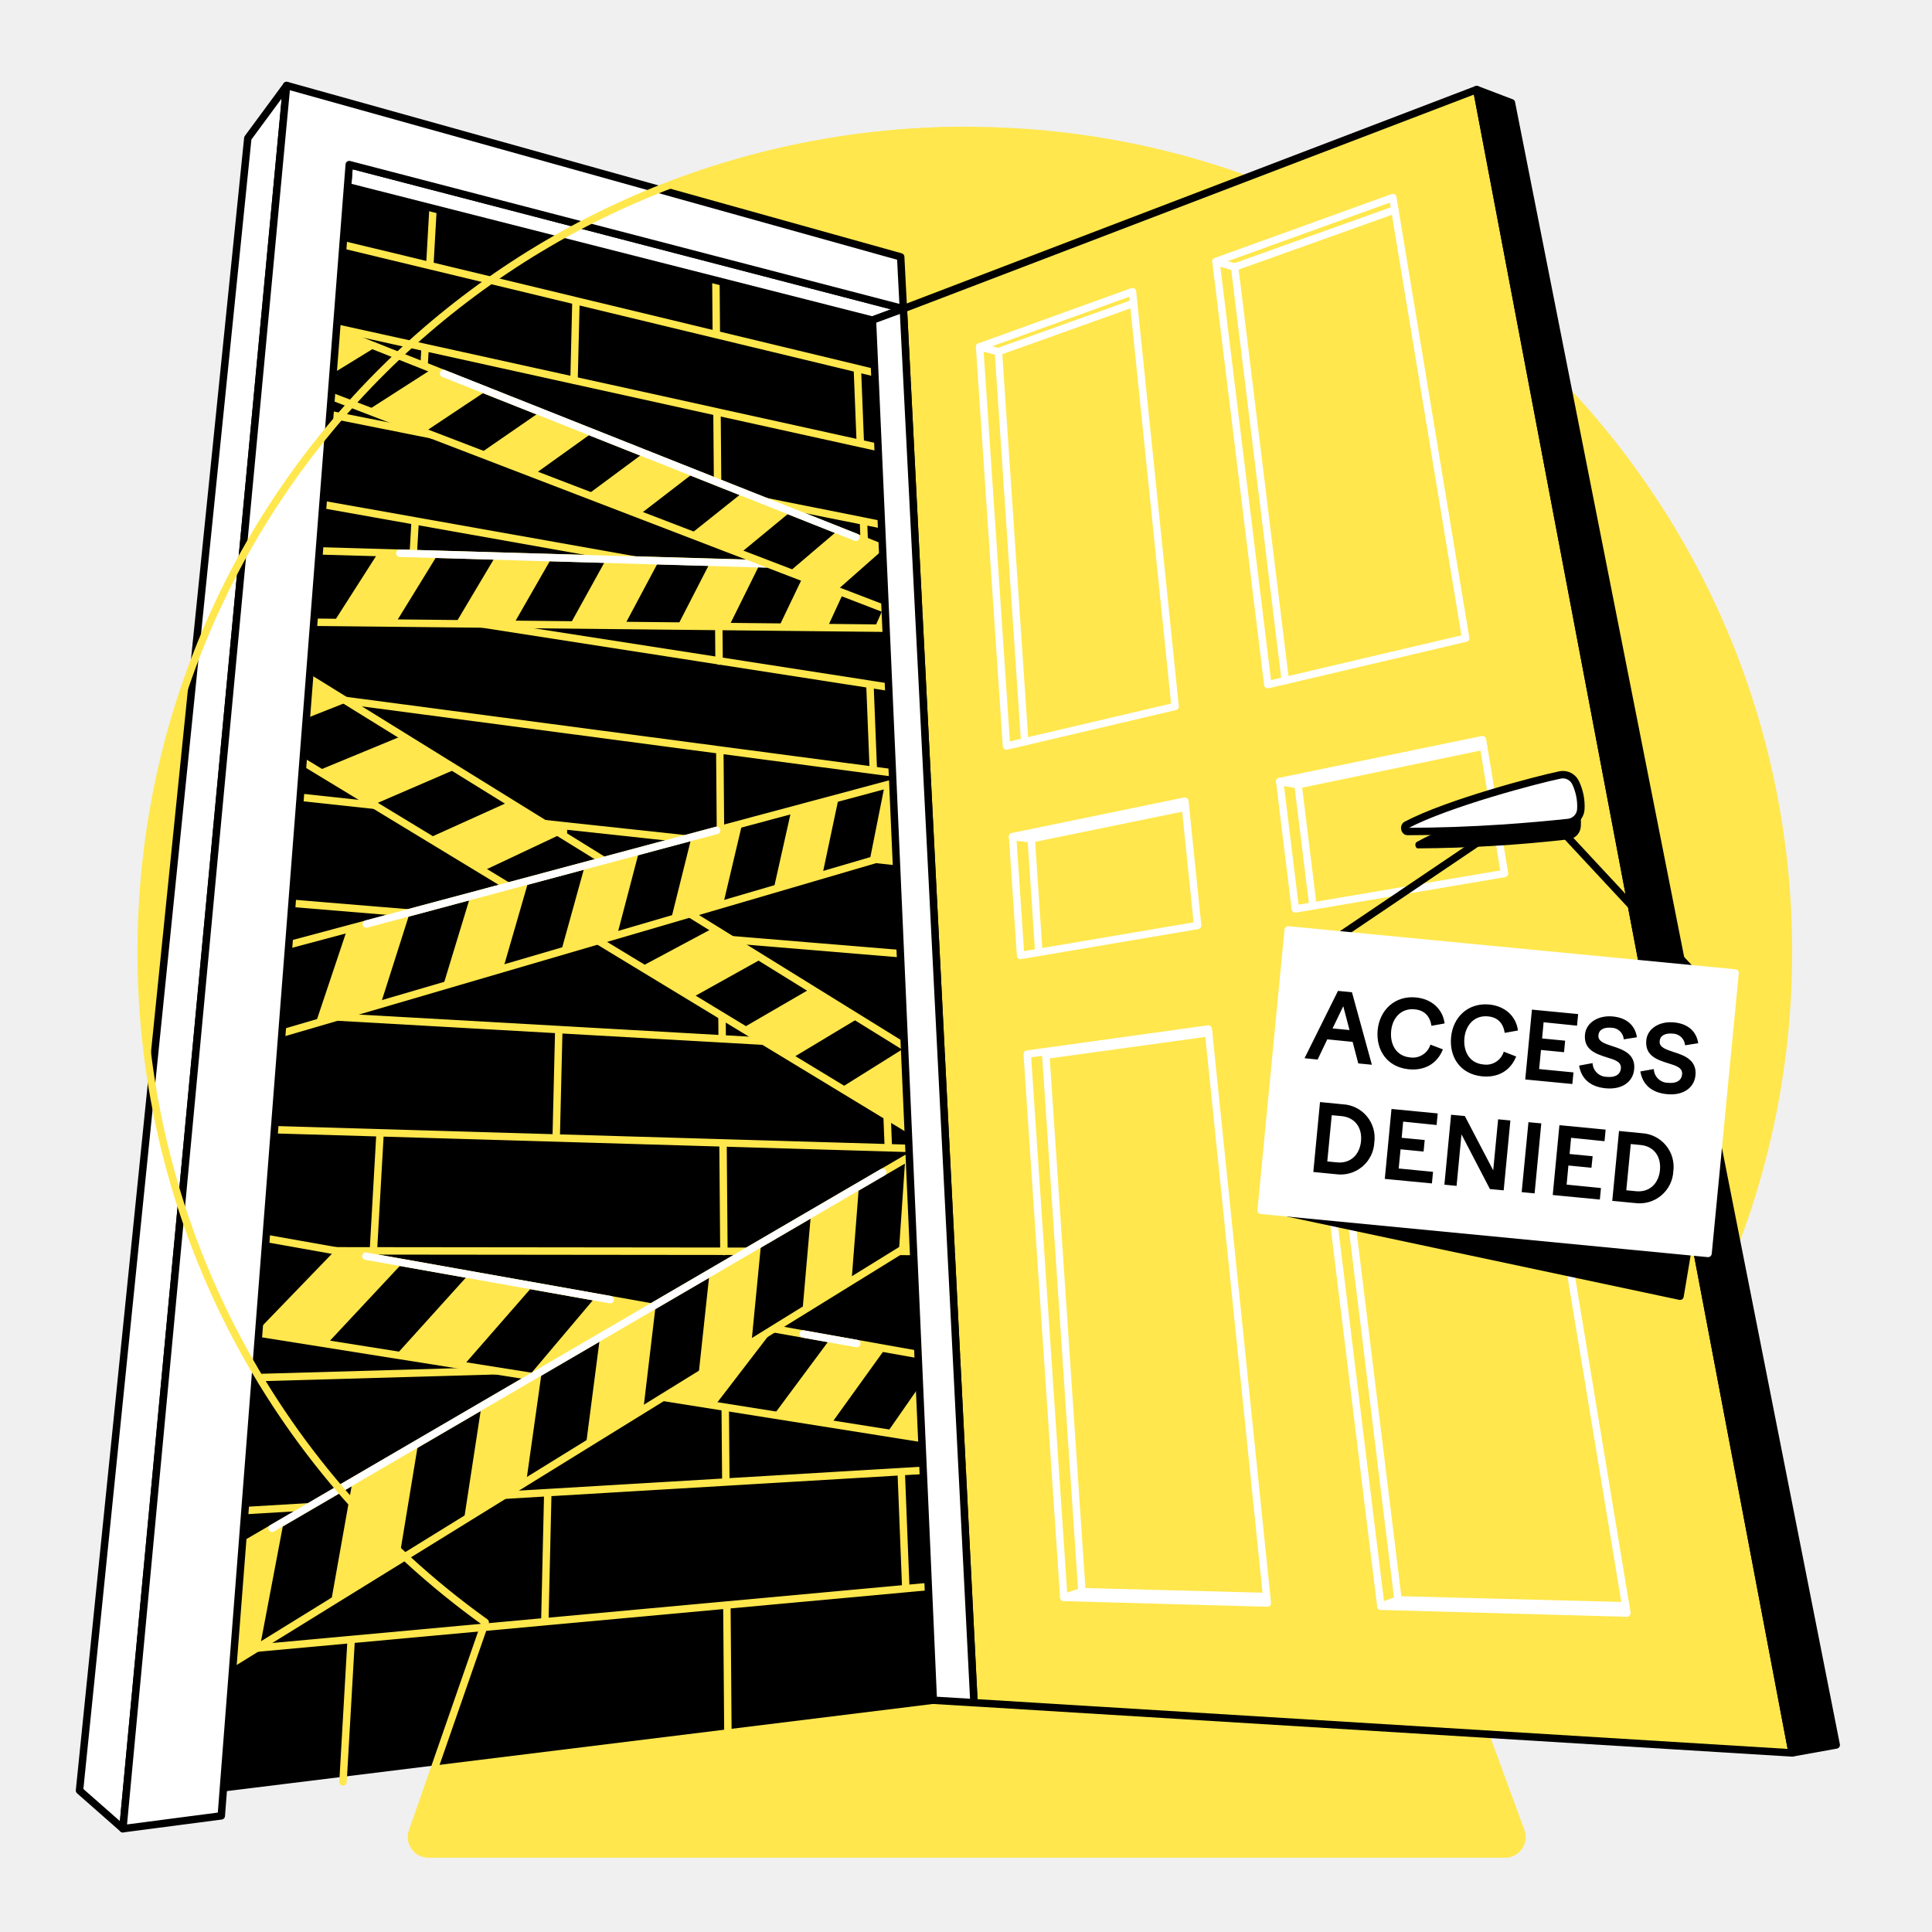
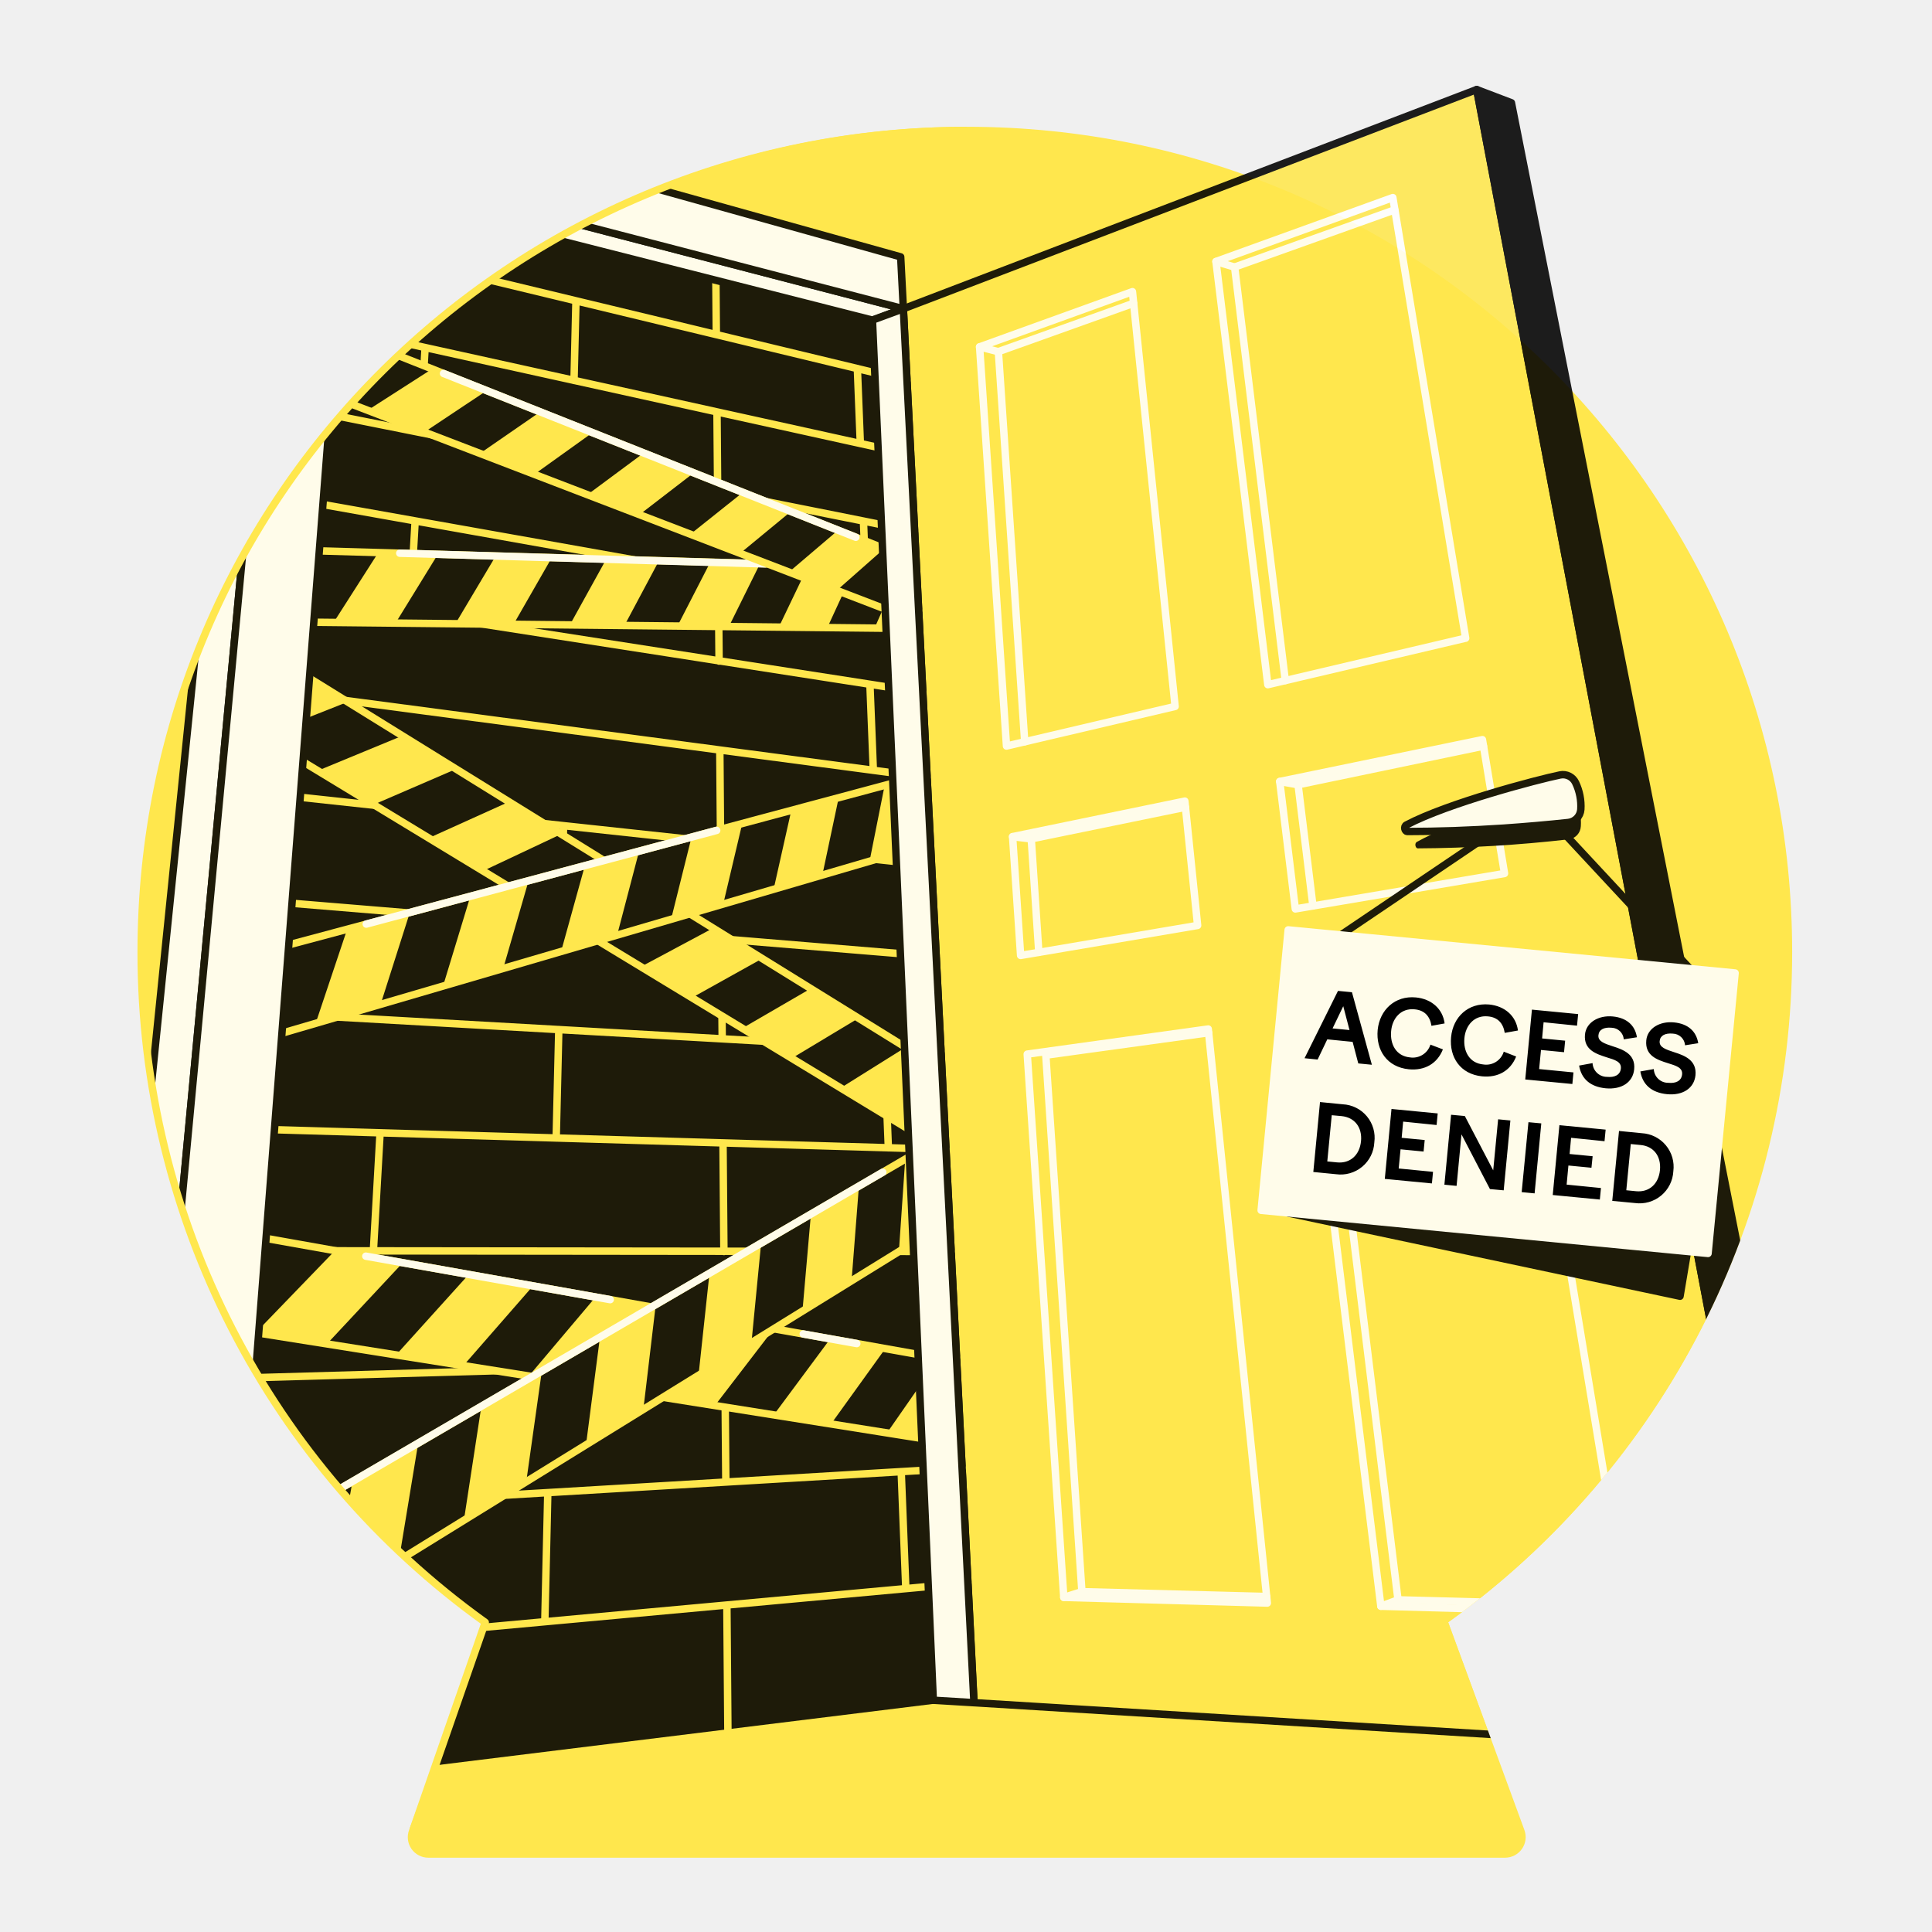
<svg xmlns="http://www.w3.org/2000/svg" width="260" height="260" viewBox="0 0 260 260" fill="none">
  <path d="M241.18 128.14c0-61.35-49.73-111.08-111.08-111.08S19 66.79 19 128.14a110.89 110.89 0 0 0 46.3 90.19l-10.25 27.95a2.76 2.76 0 0 0 2.59 3.72h144.91a2.77 2.77 0 0 0 2.6-3.72l-10.26-27.96a110.89 110.89 0 0 0 46.29-90.18Z" fill="#FFE74D" />
-   <mask maskUnits="userSpaceOnUse" x="19" y="10" width="223" height="240">
+   <mask id="a" maskUnits="userSpaceOnUse" x="19" y="10" width="223" height="240">
    <path d="M241.18 128.14c0-24.64-8.03-47.4-21.6-65.83-7.86-10.67-.79-42.27-11.89-49.55-10.63-9.95-38.88 10.44-51.36 7.42a111.36 111.36 0 0 0-26.23-3.12C68.75 17.06 19 66.79 19 128.14a110.89 110.89 0 0 0 46.3 90.19l-10.25 27.95a2.76 2.76 0 0 0 2.59 3.72h144.91a2.77 2.77 0 0 0 2.6-3.72l-10.26-27.96a110.89 110.89 0 0 0 46.29-90.18Z" fill="#FFE74D" />
  </mask>
  <g mask="url(#a)">
    <path d="m47 22.15 74.57 19.4 4.03 187.25-95.53 11.79L47 22.15Z" fill="#000" stroke="#000" stroke-linecap="round" stroke-linejoin="round" />
    <path d="m16.54 246.1-5.84-5.14L33.35 18.59l5.22-7.08-22.03 234.6Z" fill="#fff" stroke="#000" stroke-linecap="round" stroke-linejoin="round" />
    <path d="m121.57 41.55 77.16-29.5 42.45 223.85-110.1-6.76-9.51-187.6Z" fill="#FFE74D" stroke="#000" stroke-linecap="round" stroke-linejoin="round" />
    <path d="m241.18 235.9 5.93-1.07-43.71-221-4.67-1.78 42.45 223.85Z" fill="#000" stroke="#000" stroke-linecap="round" stroke-linejoin="round" />
    <path d="m46.16 32.93 75.9 18.28M45.29 44.14l77.27 17.04M44.39 55.78l78.7 15.72M43.45 67.89l80.18 14.27M42.48 80.49l81.7 12.7M41.46 93.6l83.3 11.02M40.4 107.29l84.96 9.17M39.3 121.56l86.69 7.18M38.14 136.46l88.5 5.01M36.93 152.03l90.37 2.66M35.67 168.32l92.33.1M34.35 185.4l94.37-2.7M32.96 203.29l96.52-5.73M130.26 213.02l-98.75 9.06M115.78 59.69l-.4-10.1M116.63 80.92l-.43-10.8M117.53 103.67l-.46-11.58M119.55 154.47l-.53-13.43M121.9 213.79l-.62-15.75M96.4 45.03l-.08-10.05M96.58 66.2l-.09-10.77M96.77 88.97l-.1-11.6M96.97 113.4l-.1-12.47M97.19 139.8l-.12-13.45M97.42 168.42l-.12-14.61M97.68 199.44l-.13-15.85M97.96 233.3l-.14-17.3M77.25 51.2l.26-10.72M75.53 124.56l.31-13.44M74.85 153.15l.35-14.6M73.32 218.24l.4-17.37M57.84 35.75l.6-10.63M56.55 58.21l.66-11.44M55.16 82.46l.71-12.36M50.25 168.32l.9-15.87M46.16 239.8l1.1-19.17" stroke="#FFE74D" stroke-linecap="round" stroke-linejoin="round" />
    <path d="m121.57 41.55-4.16 1.53-70.64-17.96.23-2.97 74.57 19.4Z" fill="#fff" stroke="#000" stroke-linecap="round" stroke-linejoin="round" />
    <path d="m158.14 95.07-22.69 5.33-3.62-53.72 20.57-7.43 5.74 55.82ZM197.24 85.88l-26.62 6.26-6.98-56.95 23.8-8.6 9.8 59.3ZM170.55 215.73l-27.39-.76-4.92-73.11 24.36-3.38 7.95 77.25ZM218.94 217.08l-33.11-.92-9.76-79.56 28.9-4 13.97 84.48ZM161.17 124.54l-23.82 4.04-1.08-15.99 23.18-4.78 1.72 16.73ZM202.47 117.55l-28.15 4.77-2.1-17.15 27.28-5.63 2.97 18Z" stroke="#fff" stroke-linecap="round" stroke-linejoin="round" />
    <path d="m137.9 99.82-3.54-52.5 18.2-6.51M172.97 91.59l-6.82-55.65 21.55-7.7M170.46 214.85l-24.86-.65-4.86-72.2 21.91-3.02M188.14 215.3l-9.63-78.51 26.54-3.66-.09-.53M139.8 128.16l-1.02-15.27 20.76-4.26M176.69 121.91l-2-16.3 24.95-5.2" stroke="#fff" stroke-linecap="round" stroke-linejoin="round" />
    <path d="m218.77 216.1-30.63-.8-2.31.86M131.83 46.68l2.53.65M163.64 35.2l2.5.74M136.27 112.6l2.51.29M172.22 105.17l2.47.44M145.6 214.2l-2.44.77" stroke="#fff" stroke-linecap="round" stroke-linejoin="round" />
    <path d="M212.74 111.2a1.85 1.85 0 0 1-1.59 1.75 186.85 186.85 0 0 1-20.36 1.22c-.28 0-.5-.66-.1-.88 5.23-2.94 16.61-6.12 19.42-6.73a1.77 1.77 0 0 1 1.98 1.05 7.5 7.5 0 0 1 .65 3.6Z" fill="#000" />
    <path d="m173.35 163.24 52.74 11.2 1.01-6.02-53.75-5.18Z" fill="#000" stroke="#000" stroke-linecap="round" stroke-linejoin="round" />
    <path d="m176.13 128.74 30.58-20.65 23.67 25.44" stroke="#000" stroke-linecap="round" stroke-linejoin="round" />
    <path d="M212.74 108.94a1.9 1.9 0 0 1-1.7 1.75c-2.8.3-5.7.55-8.7.76-4.53.3-8.85.45-12.96.45-.3 0-.53-.66-.11-.88 5.56-2.94 17.68-6.12 20.67-6.73a1.89 1.89 0 0 1 2.1 1.05 7.31 7.31 0 0 1 .7 3.6Z" fill="#fff" stroke="#000" stroke-linecap="round" stroke-linejoin="round" />
    <path d="m233.5 130.94-60.14-5.8-3.64 37.74 60.14 5.8 3.64-37.74Z" fill="#fff" stroke="#fff" stroke-linecap="round" stroke-linejoin="round" />
    <path d="m119.85 84.55-78.4-.82.7-9.62 77.34 2.23.36 8.21Z" fill="#FFE74D" />
    <path d="m44.9 83.76-3.45-.03.7-9.62h.47l8.29.25-6.01 9.4ZM61.3 83.93l-8.07-.08 5.7-9.26 7.79.22-5.43 9.12ZM76.69 84.1l-7.58-.08 5.16-9 7.32.22-4.9 8.86ZM91.17 84.25l-7.13-.08 4.65-8.72 6.9.2-4.42 8.6ZM104.81 84.4l-6.72-.08 4.2-8.48 6.52.2-4 8.35ZM117.69 84.53l-6.35-.07 3.8-8.24 4.35.12.16 3.76-1.96 4.43Z" fill="#000" />
    <path d="m119.85 84.55-78.4-.82M42.15 74.11l77.34 2.23" stroke="#FFE74D" stroke-linecap="round" stroke-linejoin="round" />
    <path d="m122.9 152.34-82.95-50.33.94-11.2 81.51 50.46.5 11.07Z" fill="#FFE74D" />
    <path d="m42.76 103.71-2.8-1.7.41-5.01 6.42-2.54 7.35 4.56-11.38 4.7ZM57.7 112.78l-7.41-4.5 11.09-4.79 7.12 4.41-10.8 4.88ZM72.2 121.57l-7.2-4.36 10.52-4.96 6.92 4.28-10.24 5.04ZM86.25 130.1l-6.98-4.23 9.98-5.12 6.72 4.15-9.72 5.2ZM99.89 138.38l-6.77-4.11 9.46-5.27 6.53 4.03-9.22 5.35ZM113.13 146.41l-6.57-3.99 8.98-5.4 6.33 3.92-8.74 5.47Z" fill="#000" />
    <path d="m40.89 90.81 81.51 50.46M122.9 152.34l-82.95-50.33" stroke="#FFE74D" stroke-linecap="round" stroke-linejoin="round" />
    <path d="m124.76 193.69-90.84-14.43 1-12.75 89.34 15.9.5 11.28Z" fill="#FFE74D" />
    <path d="m34.42 179.34-.5-.08 1-12.75.75.13 9.4 1.67-10.65 11.03ZM53.3 182.34l-9.3-1.48 10.2-10.92 8.88 1.57-9.78 10.83ZM71.17 185.18l-8.81-1.4 9.37-10.73 8.42 1.5-8.98 10.63ZM88.08 187.86l-8.34-1.32L88.36 176l7.99 1.43-8.27 10.42ZM104.13 190.41l-7.92-1.26 7.93-10.33 7.59 1.35-7.6 10.24ZM119.37 192.83l-7.53-1.2 7.3-10.14 5.11.91.15 3.2-5.03 7.23Z" fill="#000" />
    <path d="m124.76 193.69-90.84-14.43M34.93 166.5l89.32 15.9" stroke="#FFE74D" stroke-linecap="round" stroke-linejoin="round" />
    <path d="M121.21 114.67 37.07 139.3l.88-11.9 82.83-22.17.43 9.44Z" fill="#FFE74D" />
    <path d="m42.48 137.71-5.4 1.59.87-11.9 8.77-2.35-4.24 12.66ZM59.62 132.7l-8.4 2.46 3.94-12.37 8.14-2.18-3.68 12.09ZM75.52 128.04l-7.8 2.29 3.42-11.82 7.57-2.02-3.2 11.55ZM90.31 123.71l-7.26 2.13 2.96-11.3 7.06-1.9-2.76 11.07ZM104.11 119.67l-6.78 1.99 2.56-10.84 6.6-1.76-2.38 10.61ZM117.02 115.9l-6.35 1.85 2.2-10.4 6.18-1.65-2.03 10.2Z" fill="#000" />
    <path d="m37.95 127.4 82.83-22.17" stroke="#FFE74D" stroke-linecap="round" stroke-linejoin="round" />
    <path d="m49.29 124.36 47.16-12.61M108.1 179.52l7.2 1.29M49.23 169.05l32.89 5.85M53.8 74.45 103 75.89" stroke="#fff" stroke-linecap="round" stroke-linejoin="round" />
    <path d="m123.55 166.83-93.48 57.75 1.55-15.99 91.42-53.3.51 11.54Z" fill="#FFE74D" />
    <path d="m44.54 215.64-9.54 5.9 3.18-16.78 9.25-5.38-2.89 16.26ZM62.43 204.59l-8.75 5.4 2.6-15.78 8.5-4.95-2.35 15.33ZM78.86 194.44l-8.04 4.97 2.1-14.9 7.82-4.56-1.88 14.5ZM94 185.09l-7.42 4.58 1.67-14.1 7.23-4.22L94 185.1ZM108 176.44l-6.87 4.24 1.3-13.38 6.7-3.9-1.14 13.04ZM120.97 168.42l-6.37 3.94.99-12.73 6.23-3.63-.85 12.42Z" fill="#000" />
    <path d="m31.62 208.6 91.42-53.32" stroke="#FFE74D" stroke-linecap="round" stroke-linejoin="round" />
    <path d="m36.62 205.67 82.18-47.92" stroke="#fff" stroke-linecap="round" stroke-linejoin="round" />
    <path d="M121.21 114.67 37.07 139.3M123.55 166.83l-93.48 57.75" stroke="#FFE74D" stroke-linecap="round" stroke-linejoin="round" />
    <path d="M119.75 82.2 43.8 53.04l.78-8.77 74.79 29.7.37 8.23Z" fill="#FFE74D" />
    <path d="m49.48 55.21-5.62-2.15.19-2.35 6.58-4.04 7.52 2.98-8.67 5.56ZM64.6 61.02l-7.48-2.87 8.38-5.58 7.19 2.86-8.1 5.59ZM79.06 66.57l-7.15-2.74 7.82-5.6 6.9 2.73-7.57 5.61ZM92.9 71.89l-6.84-2.63 7.3-5.62 6.61 2.62-7.06 5.63ZM106.18 76.98l-6.57-2.52 6.83-5.63 6.34 2.53-6.6 5.62ZM118.92 81.88l-6.3-2.43 6.38-5.63.38.15.37 8.23-.83-.32Z" fill="#000" />
    <path d="m44.6 44.27 74.78 29.7M119.75 82.2 43.8 53.04" stroke="#FFE74D" stroke-linecap="round" stroke-linejoin="round" />
    <path d="m59.69 50.26 55.48 22.04" stroke="#fff" stroke-linecap="round" stroke-linejoin="round" />
    <path d="m125.99 128.74 5.08 100.4-5.47-.33-8.19-185.73 4.16-1.53 4.42 87.2Z" fill="#fff" stroke="#000" stroke-linecap="round" stroke-linejoin="round" />
    <path d="m47 22.15 74.57 19.4-.36-6.98L38.57 11.5l-22.03 234.6 13.24-1.73L47 22.16Z" fill="#fff" stroke="#000" stroke-linecap="round" stroke-linejoin="round" />
  </g>
  <path d="M130.1 17.56C68.75 17.56 19 66.79 19 128.14a110.89 110.89 0 0 0 46.3 90.19l-9.72 27.95" stroke="#FFE74D" stroke-linejoin="round" />
  <path d="m180.06 133.35 1.88.18 2.68 9.76-1.83-.18-.76-2.9-3.41-.34-1.3 2.72-1.76-.18 4.5-9.06Zm1.55 5.27-.84-3.21-1.44 2.99 2.28.22ZM190.54 134.23c2.11.2 3.62 1.54 3.87 3.5l-1.77.32c-.2-1.26-.9-2.1-2.27-2.22-1.84-.18-3.02 1.21-3.16 2.96-.15 1.75.67 3.33 2.54 3.51a2.48 2.48 0 0 0 2.75-1.72l1.68.64c-.77 1.93-2.45 2.88-4.58 2.68-2.94-.29-4.45-2.58-4.2-5.29.27-2.7 2.33-4.65 5.14-4.38ZM200.4 135.18c2.12.21 3.62 1.54 3.88 3.5l-1.78.32c-.2-1.26-.9-2.1-2.26-2.22-1.84-.18-3.02 1.21-3.17 2.96-.15 1.75.68 3.34 2.55 3.51a2.47 2.47 0 0 0 2.75-1.72l1.67.65c-.77 1.92-2.44 2.87-4.58 2.67-2.93-.29-4.44-2.57-4.18-5.28.26-2.71 2.3-4.64 5.12-4.39ZM206.16 135.87l6.22.6-.15 1.56-4.5-.46-.2 2.18 3.1.3-.15 1.55-3.1-.3-.25 2.57 4.62.45-.15 1.56-6.34-.61.9-9.4ZM218.52 139.87a1.68 1.68 0 0 0-1.63-1.56c-1.05-.1-1.71.26-1.78 1-.09.86.86 1.14 1.94 1.5 1.43.45 3.07 1.08 2.87 3.09-.17 1.78-1.72 2.75-3.82 2.56-2.1-.2-3.3-1.3-3.59-3.06l1.81-.33a1.94 1.94 0 0 0 1.94 1.85c.98.1 1.78-.22 1.87-1.13.09-.92-.84-1.17-1.91-1.5-1.43-.46-3.12-1.01-2.92-3.08.16-1.61 1.81-2.6 3.74-2.42 1.86.18 3 1.18 3.25 2.8l-1.77.28ZM226.77 140.67a1.7 1.7 0 0 0-1.64-1.57c-1.06-.1-1.71.27-1.78 1-.09.86.87 1.14 1.95 1.5 1.42.45 3.06 1.08 2.87 3.1-.18 1.77-1.73 2.75-3.82 2.55-2.1-.2-3.3-1.3-3.6-3.06l1.81-.32a1.93 1.93 0 0 0 1.94 1.85c.98.1 1.78-.22 1.87-1.14.09-.91-.84-1.17-1.9-1.5-1.44-.45-3.12-1-2.92-3.08.15-1.6 1.8-2.6 3.73-2.41 1.86.18 3 1.17 3.26 2.8l-1.77.28ZM177.65 148.31l3.04.3a4.51 4.51 0 0 1 4.26 5.13 4.54 4.54 0 0 1-5.16 4.28l-3.05-.3.9-9.4Zm1.57 1.77-.6 6.22 1.32.13c1.76.17 3.03-.98 3.22-2.85.18-1.87-.86-3.21-2.62-3.38l-1.32-.12ZM187.26 149.24l6.22.6-.15 1.56-4.5-.46-.2 2.18 3.1.3-.15 1.55-3.1-.3-.25 2.58 4.62.45-.15 1.56-6.34-.61.9-9.4ZM195.29 150.02l1.84.17 3.82 7.31.66-6.87 1.65.16-.9 9.4-1.85-.17-3.83-7.36-.66 6.93-1.64-.16.9-9.41ZM205.7 151.02l1.72.16-.9 9.42-1.74-.17.91-9.4ZM209.85 151.42l6.23.6-.15 1.56-4.5-.46-.2 2.18 3.1.3-.16 1.55-3.1-.3-.24 2.57 4.62.46-.15 1.55-6.34-.61.9-9.4ZM217.88 152.2l3.06.3a4.53 4.53 0 0 1 4.25 5.12 4.55 4.55 0 0 1-5.16 4.28l-3.06-.29.91-9.42Zm1.58 1.76-.6 6.22 1.32.13c1.75.17 3.03-.98 3.21-2.84.18-1.87-.85-3.22-2.6-3.38l-1.33-.13Z" fill="#000" />
</svg>
